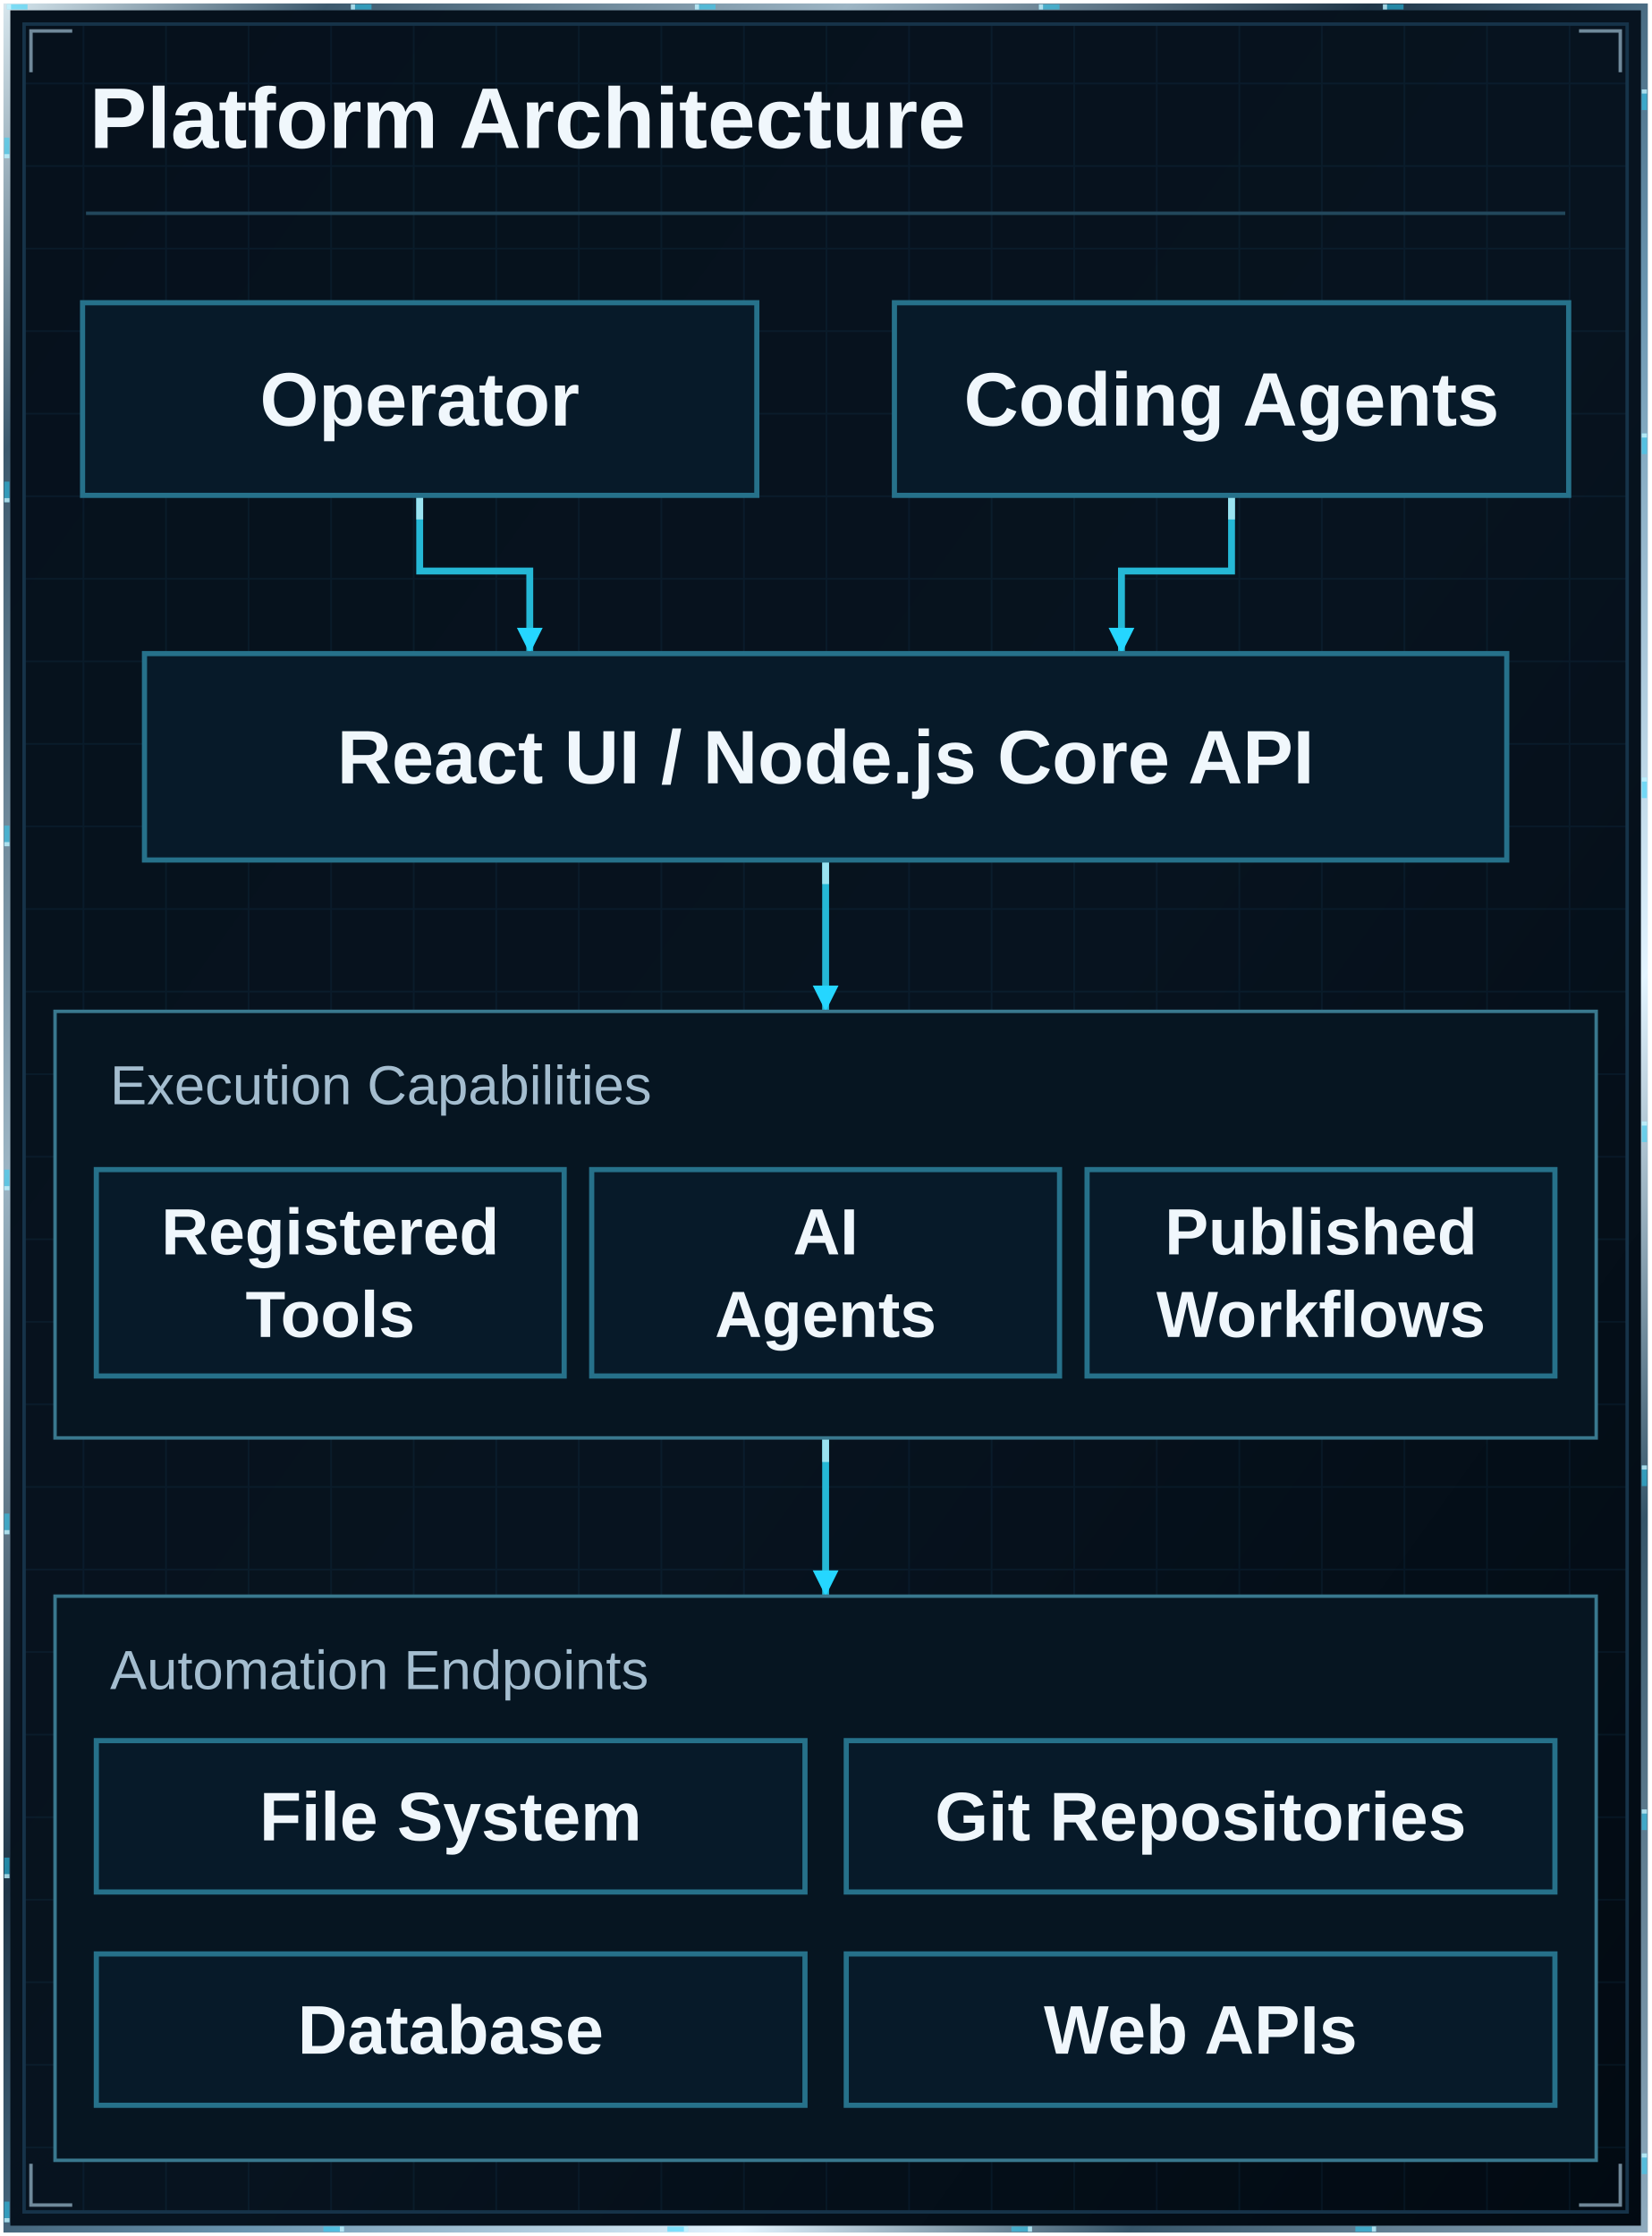
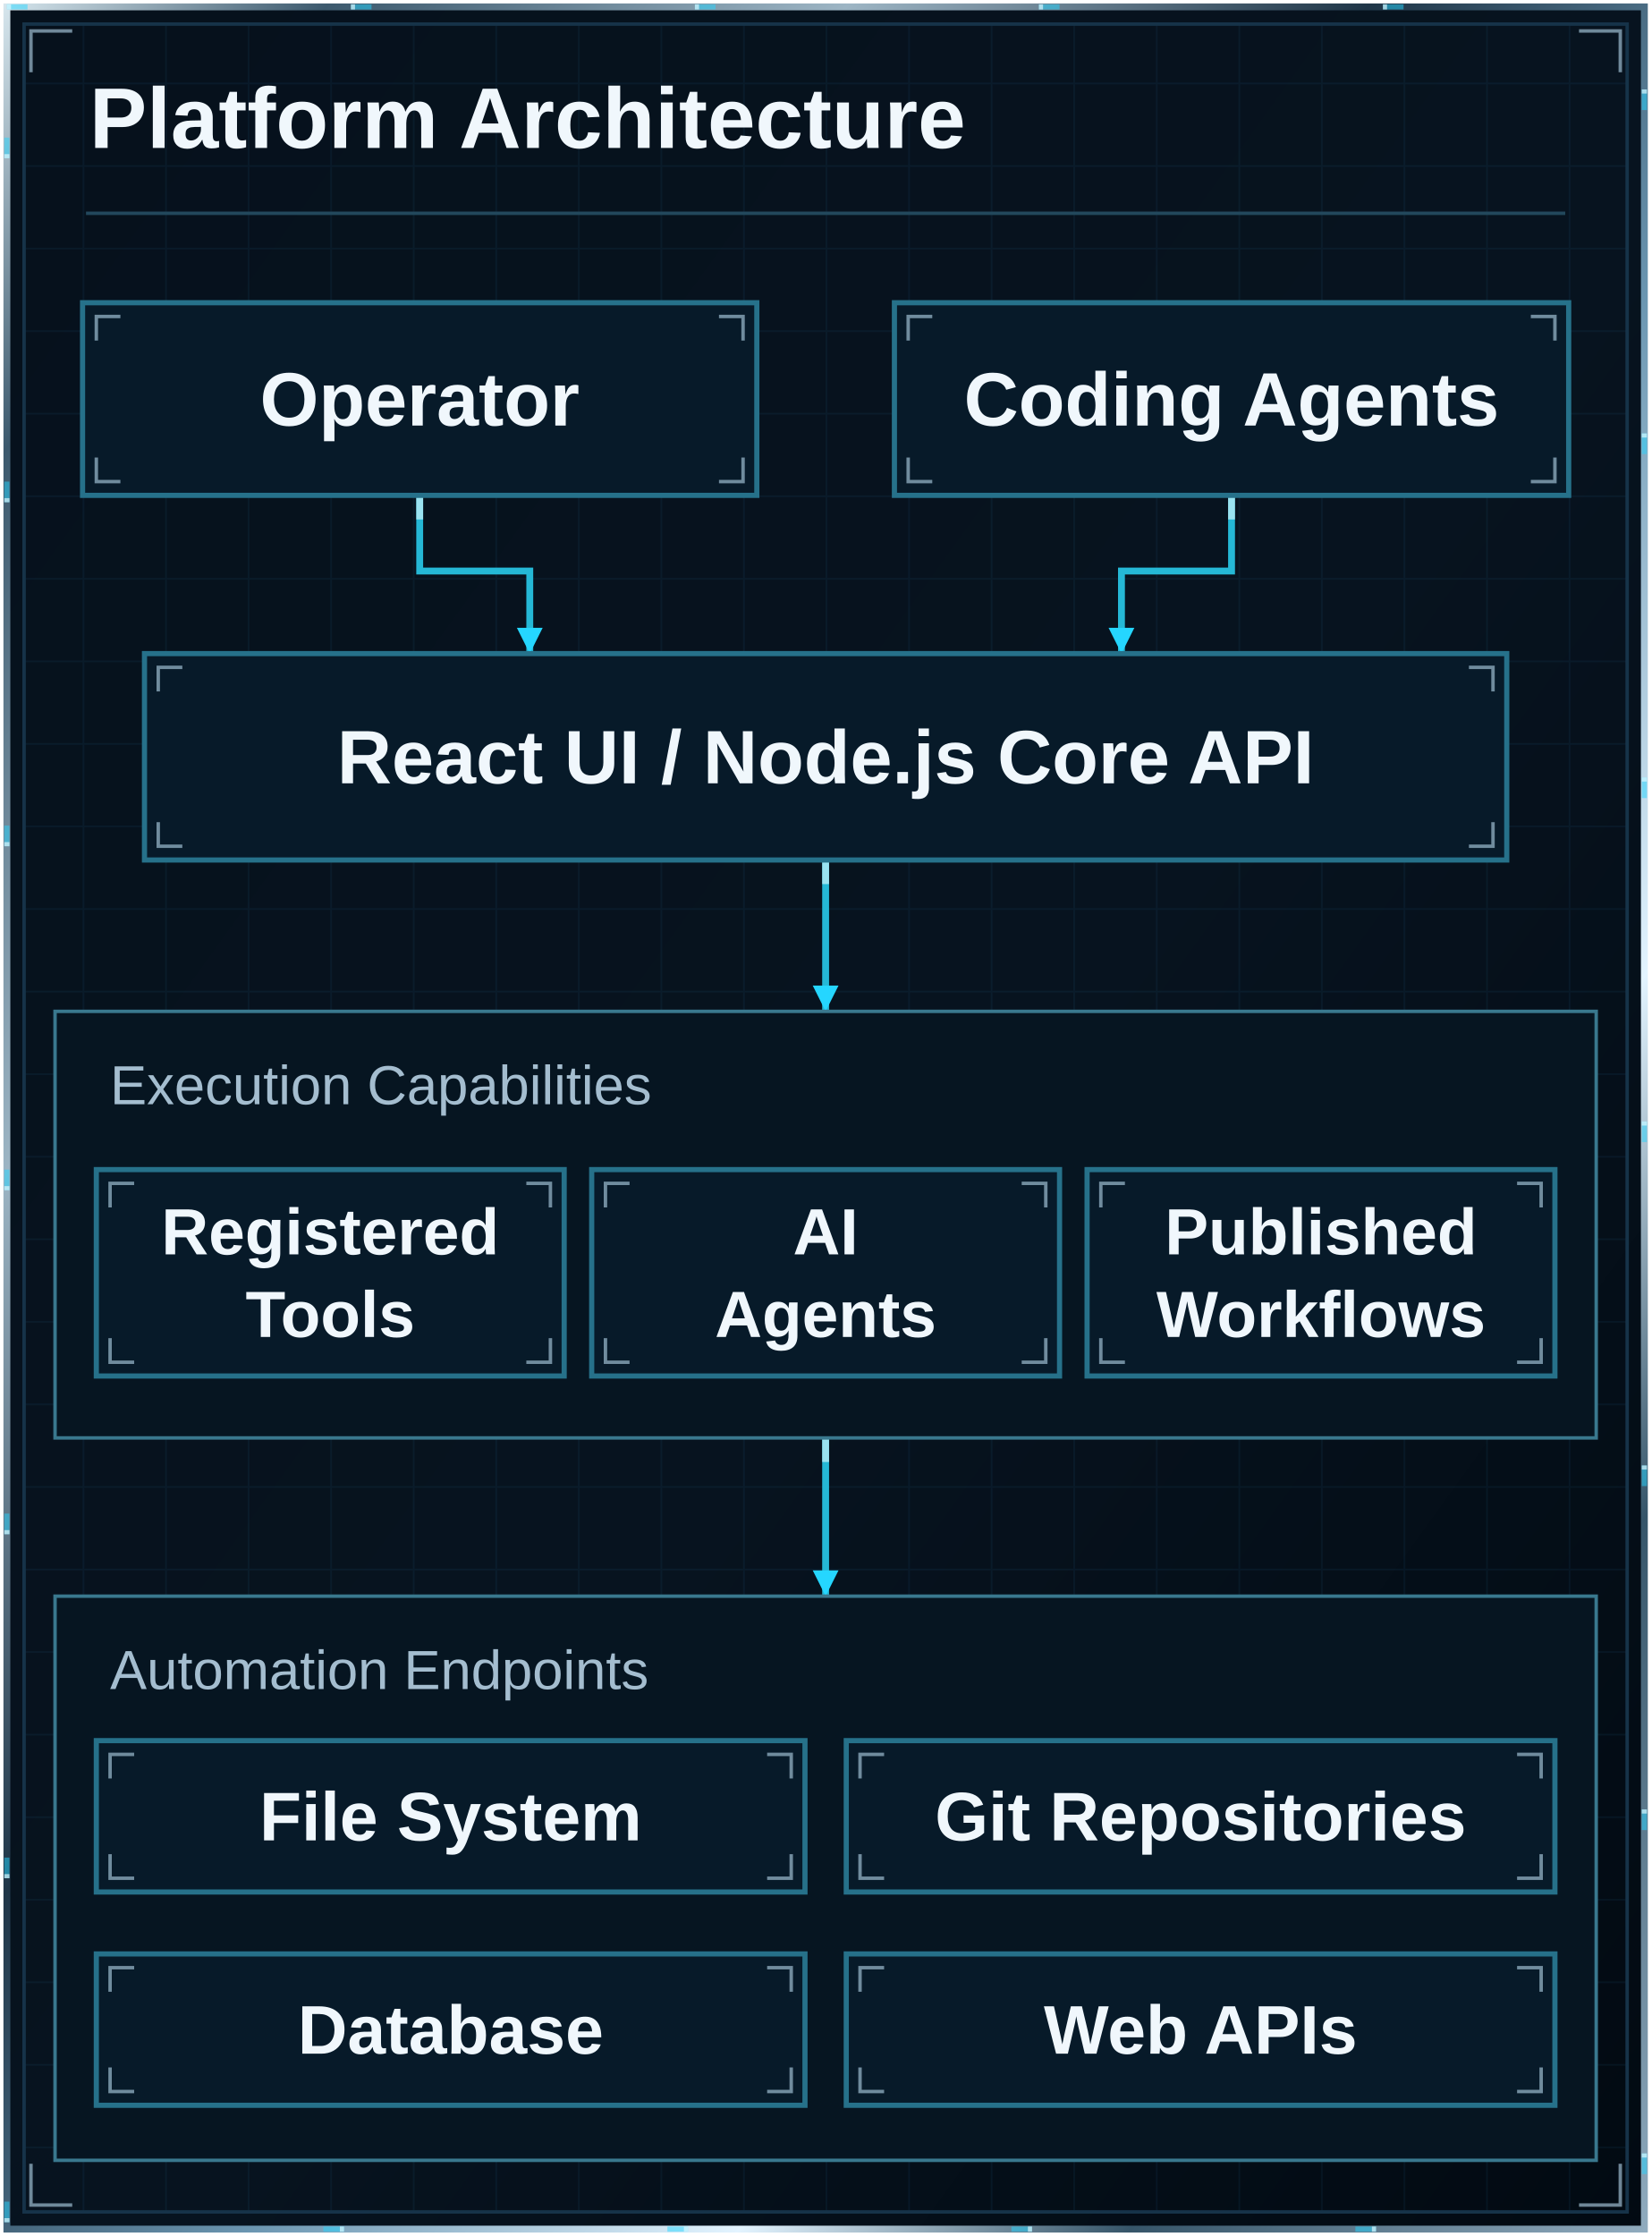
<svg xmlns="http://www.w3.org/2000/svg" width="480" height="650" viewBox="0 0 480 650" role="img" aria-labelledby="title desc" font-family="Segoe UI,Arial,sans-serif">
  <defs>
    <linearGradient id="surface" x2="1" y2="1">
      <stop stop-color="#06111C" />
      <stop offset=".55" stop-color="#07131F" />
      <stop offset="1" stop-color="#020A12" />
    </linearGradient>
    <linearGradient id="metal" x2="1" y2="1">
      <stop stop-color="#D8E7EE" />
      <stop offset=".10" stop-color="#3C596D" />
      <stop offset=".26" stop-color="#9DB5C4" />
      <stop offset=".42" stop-color="#1F3547" />
      <stop offset=".57" stop-color="#6B96B1" />
      <stop offset=".72" stop-color="#E3F4FF" />
      <stop offset=".84" stop-color="#365569" />
      <stop offset="1" stop-color="#91ACBF" />
    </linearGradient>
    <pattern id="grid" width="24" height="24" patternUnits="userSpaceOnUse">
      <path d="M24 0H0V24" fill="none" stroke="#40BCFF" stroke-opacity=".055" />
    </pattern>
    <linearGradient id="shade">
      <stop stop-color="#020B14" stop-opacity=".93" />
      <stop offset=".36" stop-color="#020B14" stop-opacity=".72" />
      <stop offset=".67" stop-color="#020B14" stop-opacity=".08" />
      <stop offset="1" stop-color="#020B14" stop-opacity=".02" />
    </linearGradient>
    <linearGradient id="bottomShade" x1="0" y1="0" x2="0" y2="1">
      <stop stop-color="#020B14" stop-opacity="0" />
      <stop offset=".6" stop-color="#020B14" stop-opacity=".05" />
      <stop offset="1" stop-color="#020B14" stop-opacity=".85" />
    </linearGradient>
    <radialGradient id="halo">
      <stop stop-color="#6BE8FF" />
      <stop offset="1" stop-color="#25D6FF" stop-opacity="0" />
    </radialGradient>
    <marker id="arrow" viewBox="0 0 8 8" refX="7" refY="4" markerWidth="5" markerHeight="5" orient="auto">
      <path d="M1 1L7 4L1 7Z" fill="#25D6FF" />
    </marker>
  </defs>
  <style>
.sweep{animation:sweep 26s linear infinite}.spark{animation:sweep 26s linear infinite}
.stream{animation:data 6s linear infinite}.halo{opacity:.16;animation:breathe 7s ease-in-out infinite}
.ring{animation:data 18s linear infinite}.dust{animation:drift 11s ease-in-out infinite}
@keyframes sweep{to{stroke-dashoffset:-100}}@keyframes data{to{stroke-dashoffset:-100}}
@keyframes breathe{0%,100%{opacity:.10}50%{opacity:.26}}
@keyframes drift{0%,100%{transform:translateY(0);opacity:.16}50%{transform:translateY(-5px);opacity:.5}}
@media(prefers-reduced-motion:reduce){.sweep,.spark,.stream,.halo,.ring,.dust{animation:none!important}}
</style>
  <rect x="2" y="2" width="476" height="646" fill="url(#surface)" stroke="url(#metal)" stroke-width="2" />
  <rect x="7" y="7" width="466" height="636" fill="url(#grid)" stroke="#163349" />
  <path d="M2 2H478V648H2Z" fill="none" stroke="#25D6FF" stroke-width="1.5" opacity=".5" pathLength="100" stroke-dasharray="6 94" class="sweep" />
  <path d="M2 2H478V648H2Z" fill="none" stroke="#E6FAFF" stroke-width="1.5" opacity=".65" pathLength="100" stroke-dasharray="1.2 98.8" class="spark" />
  <path d="M21 9H9V21" fill="none" stroke="#A9C9DD" opacity=".65" />
  <path d="M459 9H471V21" fill="none" stroke="#A9C9DD" opacity=".65" />
  <path d="M21 641H9V629" fill="none" stroke="#A9C9DD" opacity=".65" />
  <path d="M459 641H471V629" fill="none" stroke="#A9C9DD" opacity=".65" />
  <text x="26" y="43" font-size="25" fill="#F0F7FC" font-weight="650" text-anchor="start">Platform Architecture</text>
  <path d="M25 62H455" stroke="#22485C" />
  <path d="M122 144V166H154V190" fill="none" stroke="#25B8D6" stroke-width="2" marker-end="url(#arrow)" />
  <path d="M122 144V166H154V190" fill="none" stroke="#D8FAFF" stroke-width="2" opacity=".65" pathLength="100" stroke-dasharray="7 93" class="stream" />
  <path d="M358 144V166H326V190" fill="none" stroke="#25B8D6" stroke-width="2" marker-end="url(#arrow)" />
  <path d="M358 144V166H326V190" fill="none" stroke="#D8FAFF" stroke-width="2" opacity=".65" pathLength="100" stroke-dasharray="7 93" class="stream" />
  <path d="M240 250V294" fill="none" stroke="#25B8D6" stroke-width="2" marker-end="url(#arrow)" />
  <path d="M240 250V294" fill="none" stroke="#D8FAFF" stroke-width="2" opacity=".65" pathLength="100" stroke-dasharray="7 93" class="stream" />
  <path d="M240 418V464" fill="none" stroke="#25B8D6" stroke-width="2" marker-end="url(#arrow)" />
  <path d="M240 418V464" fill="none" stroke="#D8FAFF" stroke-width="2" opacity=".65" pathLength="100" stroke-dasharray="7 93" class="stream" />
  <g id="operator">
    <rect x="24" y="88" width="196" height="56" fill="#071A29" stroke="#26718A" stroke-width="1.5" />
+     <path d="M35 92H28V99 M209 92H216V99 M35 140H28V133 M209 140H216V133" fill="none" stroke="#A9C9DD" stroke-opacity=".65" stroke-width="1" />
    <text x="122.0" y="123.7" font-size="22" fill="#F0F7FC" font-weight="600" text-anchor="middle">Operator</text>
  </g>
  <g id="coding-agents">
    <rect x="260" y="88" width="196" height="56" fill="#071A29" stroke="#26718A" stroke-width="1.5" />
+     <path d="M271 92H264V99 M445 92H452V99 M271 140H264V133 M445 140H452V133" fill="none" stroke="#A9C9DD" stroke-opacity=".65" stroke-width="1" />
    <text x="358.0" y="123.7" font-size="22" fill="#F0F7FC" font-weight="600" text-anchor="middle">Coding Agents</text>
  </g>
  <g id="shared-access">
    <rect x="42" y="190" width="396" height="60" fill="#071A29" stroke="#26718A" stroke-width="1.5" />
+     <path d="M53 194H46V201 M427 194H434V201 M53 246H46V239 M427 246H434V239" fill="none" stroke="#A9C9DD" stroke-opacity=".65" stroke-width="1" />
    <text x="240.0" y="227.7" font-size="22" fill="#F0F7FC" font-weight="600" text-anchor="middle">React UI / Node.js Core API</text>
  </g>
  <rect x="16" y="294" width="448" height="124" fill="#061521" stroke="#39788E" />
  <text x="32" y="321" font-size="16" fill="#A4BDCF" font-weight="500" text-anchor="start">Execution Capabilities</text>
  <g id="tools">
    <rect x="28" y="340" width="136" height="60" fill="#071A29" stroke="#26718A" stroke-width="1.5" />
+     <path d="M39 344H32V351 M153 344H160V351 M39 396H32V389 M153 396H160V389" fill="none" stroke="#A9C9DD" stroke-opacity=".65" stroke-width="1" />
    <text x="96.0" y="364.65" font-size="19" fill="#F0F7FC" font-weight="600" text-anchor="middle">Registered</text>
    <text x="96.0" y="388.65" font-size="19" fill="#F0F7FC" font-weight="600" text-anchor="middle">Tools</text>
  </g>
  <g id="agents">
    <rect x="172" y="340" width="136" height="60" fill="#071A29" stroke="#26718A" stroke-width="1.5" />
+     <path d="M183 344H176V351 M297 344H304V351 M183 396H176V389 M297 396H304V389" fill="none" stroke="#A9C9DD" stroke-opacity=".65" stroke-width="1" />
    <text x="240.0" y="364.65" font-size="19" fill="#F0F7FC" font-weight="600" text-anchor="middle">AI</text>
    <text x="240.0" y="388.65" font-size="19" fill="#F0F7FC" font-weight="600" text-anchor="middle">Agents</text>
  </g>
  <g id="workflows">
    <rect x="316" y="340" width="136" height="60" fill="#071A29" stroke="#26718A" stroke-width="1.5" />
+     <path d="M327 344H320V351 M441 344H448V351 M327 396H320V389 M441 396H448V389" fill="none" stroke="#A9C9DD" stroke-opacity=".65" stroke-width="1" />
    <text x="384.0" y="364.65" font-size="19" fill="#F0F7FC" font-weight="600" text-anchor="middle">Published</text>
    <text x="384.0" y="388.65" font-size="19" fill="#F0F7FC" font-weight="600" text-anchor="middle">Workflows</text>
  </g>
  <rect x="16" y="464" width="448" height="164" fill="#061521" stroke="#39788E" />
  <text x="32" y="491" font-size="16" fill="#A4BDCF" font-weight="500" text-anchor="start">Automation Endpoints</text>
  <g id="files">
    <rect x="28" y="506" width="206" height="44" fill="#071A29" stroke="#26718A" stroke-width="1.5" />
+     <path d="M39 510H32V517 M223 510H230V517 M39 546H32V539 M223 546H230V539" fill="none" stroke="#A9C9DD" stroke-opacity=".65" stroke-width="1" />
    <text x="131.0" y="535.0" font-size="20" fill="#F0F7FC" font-weight="600" text-anchor="middle">File System</text>
  </g>
  <g id="database">
    <rect x="28" y="568" width="206" height="44" fill="#071A29" stroke="#26718A" stroke-width="1.5" />
+     <path d="M39 572H32V579 M223 572H230V579 M39 608H32V601 M223 608H230V601" fill="none" stroke="#A9C9DD" stroke-opacity=".65" stroke-width="1" />
    <text x="131.0" y="597.0" font-size="20" fill="#F0F7FC" font-weight="600" text-anchor="middle">Database</text>
  </g>
  <g id="git">
    <rect x="246" y="506" width="206" height="44" fill="#071A29" stroke="#26718A" stroke-width="1.5" />
+     <path d="M257 510H250V517 M441 510H448V517 M257 546H250V539 M441 546H448V539" fill="none" stroke="#A9C9DD" stroke-opacity=".65" stroke-width="1" />
    <text x="349.0" y="535.0" font-size="20" fill="#F0F7FC" font-weight="600" text-anchor="middle">Git Repositories</text>
  </g>
  <g id="web">
    <rect x="246" y="568" width="206" height="44" fill="#071A29" stroke="#26718A" stroke-width="1.5" />
+     <path d="M257 572H250V579 M441 572H448V579 M257 608H250V601 M441 608H448V601" fill="none" stroke="#A9C9DD" stroke-opacity=".65" stroke-width="1" />
    <text x="349.0" y="597.0" font-size="20" fill="#F0F7FC" font-weight="600" text-anchor="middle">Web APIs</text>
  </g>
</svg>
